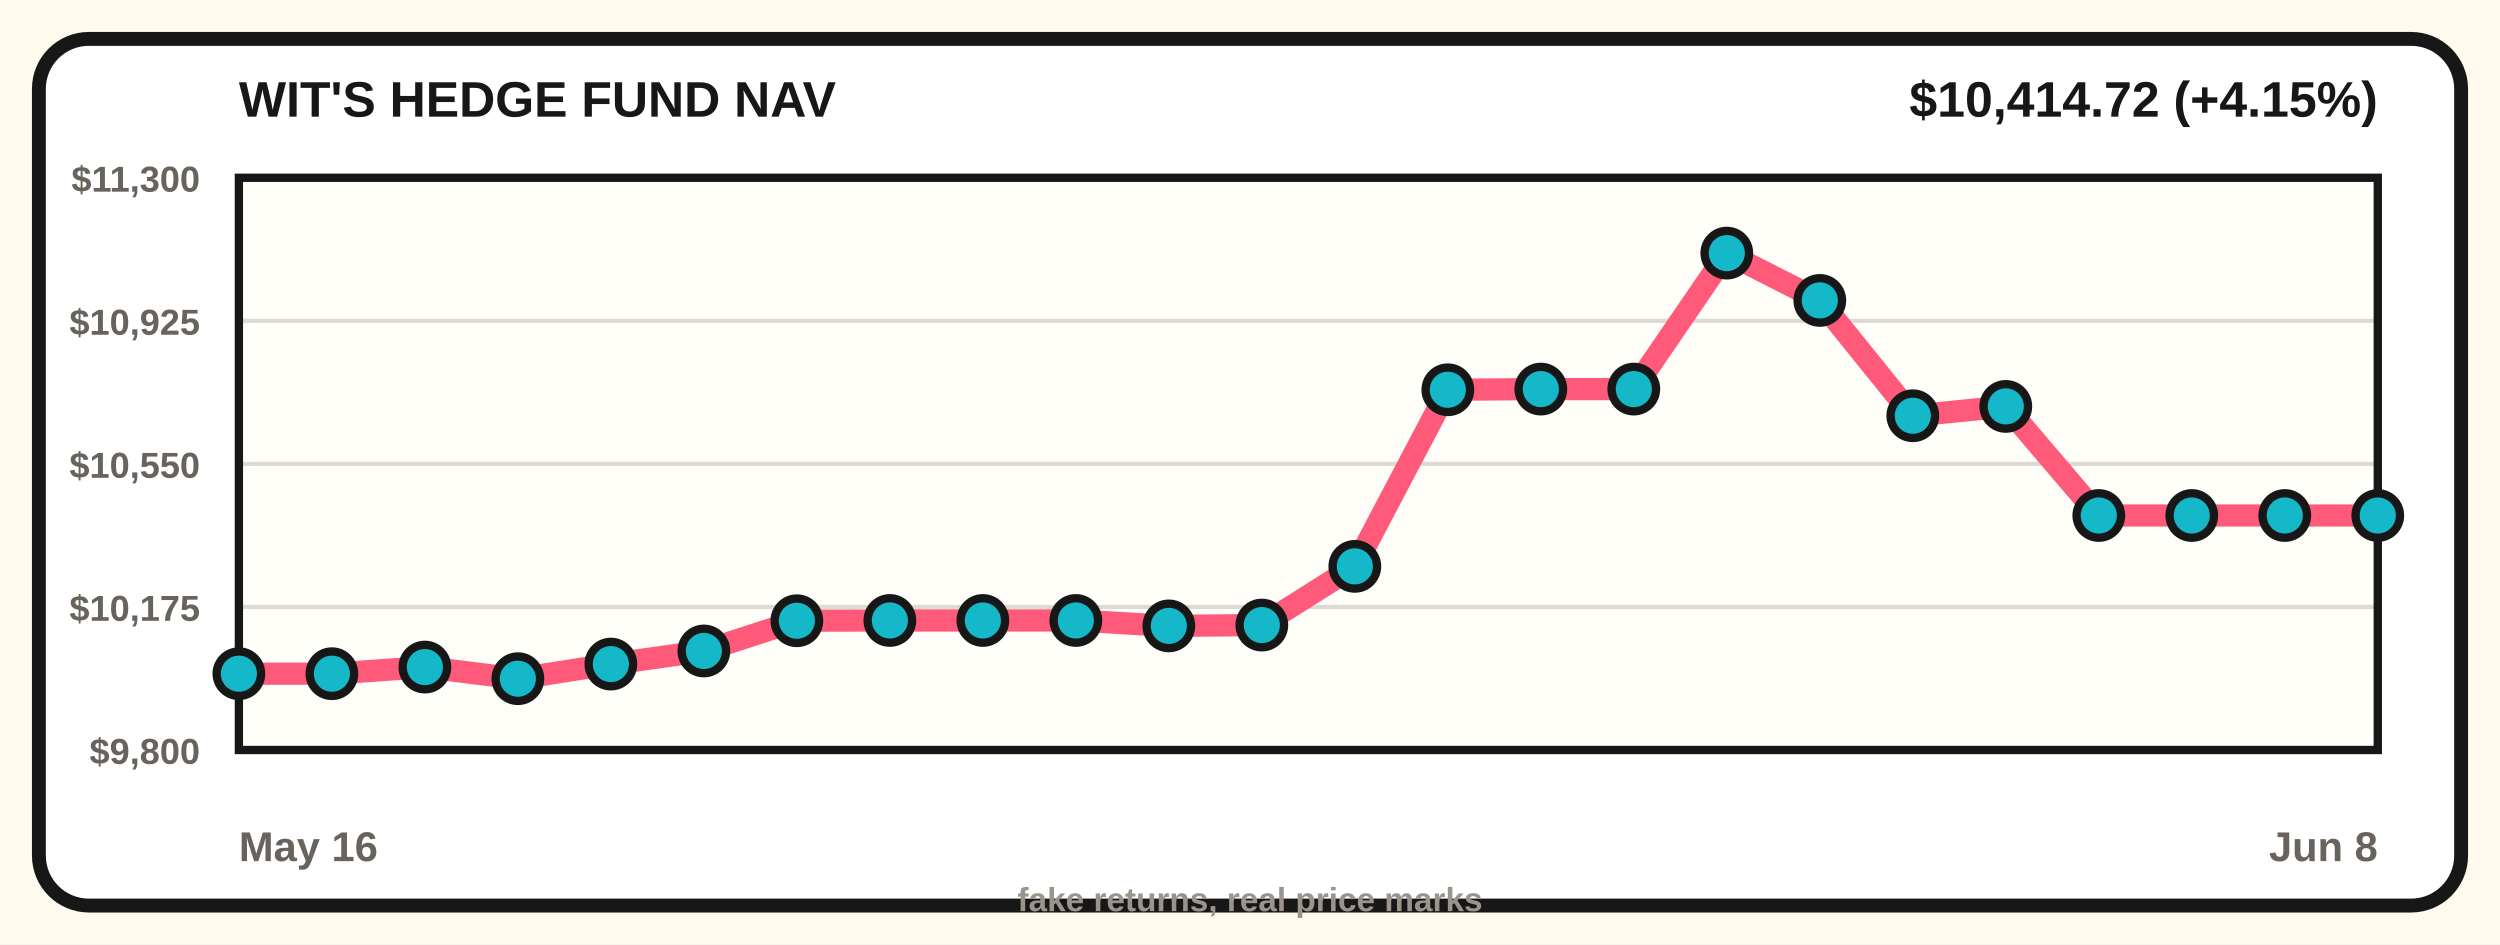
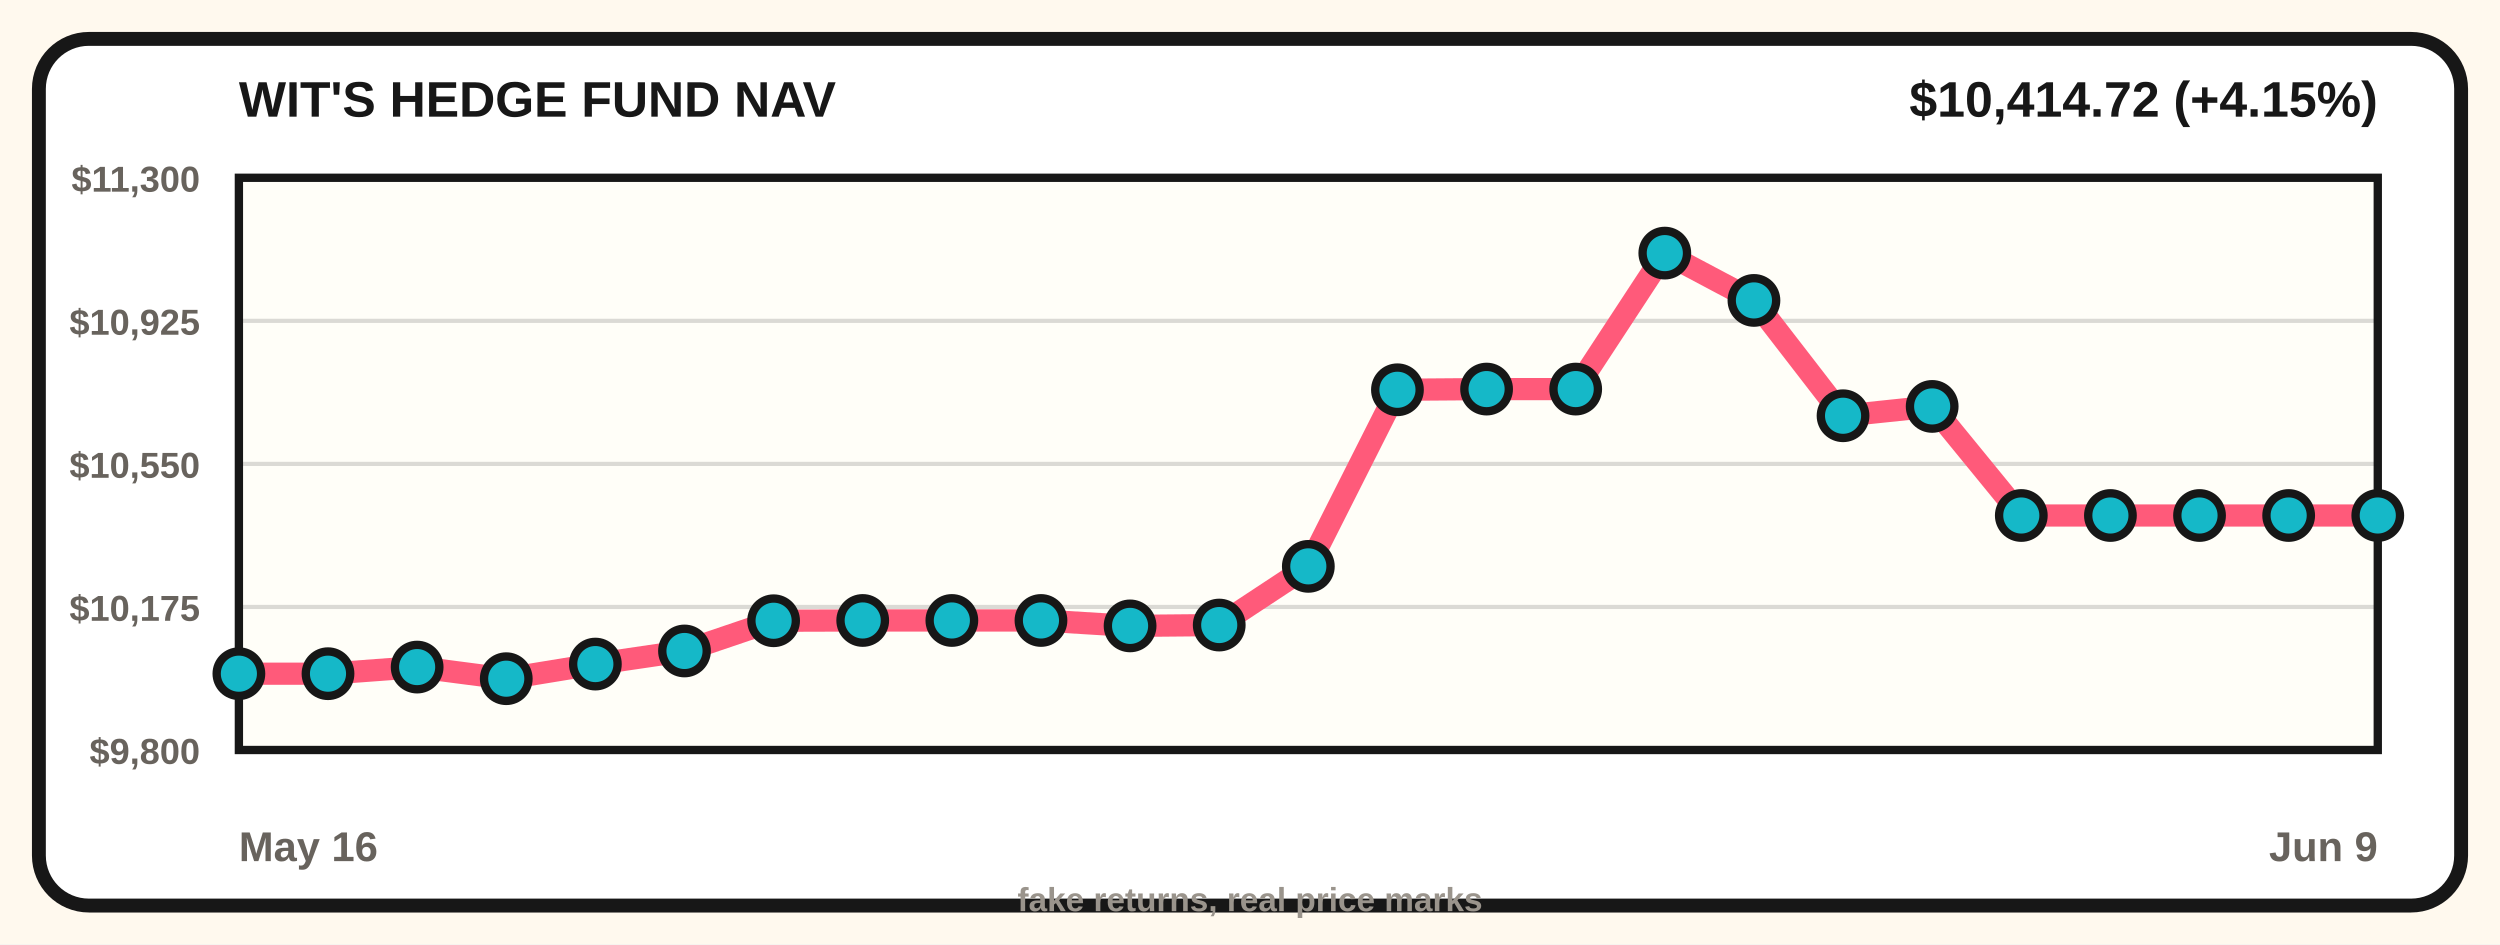
<svg xmlns="http://www.w3.org/2000/svg" width="900" height="340" viewBox="0 0 900 340" role="img" aria-label="Wit's Hedge Fund fake NAV chart">
  <rect width="900" height="340" fill="#fff9ee" />
  <rect x="14" y="14" width="872" height="312" rx="18" fill="#ffffff" stroke="#171717" stroke-width="5" />
  <rect x="86" y="64" width="770" height="206" fill="#fffef8" stroke="#171717" stroke-width="3" />
  <line x1="86" y1="270" x2="856" y2="270" stroke="#171717" stroke-width="1.5" opacity="0.16" />
  <text x="72" y="275" text-anchor="end" font-family="Arial, sans-serif" font-size="13" font-weight="800" fill="#68635d">$9,800</text>
  <line x1="86" y1="218.5" x2="856" y2="218.5" stroke="#171717" stroke-width="1.5" opacity="0.16" />
  <text x="72" y="223.5" text-anchor="end" font-family="Arial, sans-serif" font-size="13" font-weight="800" fill="#68635d">$10,175</text>
  <line x1="86" y1="167" x2="856" y2="167" stroke="#171717" stroke-width="1.5" opacity="0.16" />
  <text x="72" y="172" text-anchor="end" font-family="Arial, sans-serif" font-size="13" font-weight="800" fill="#68635d">$10,550</text>
  <line x1="86" y1="115.5" x2="856" y2="115.5" stroke="#171717" stroke-width="1.5" opacity="0.16" />
  <text x="72" y="120.5" text-anchor="end" font-family="Arial, sans-serif" font-size="13" font-weight="800" fill="#68635d">$10,925</text>
  <line x1="86" y1="64" x2="856" y2="64" stroke="#171717" stroke-width="1.5" opacity="0.16" />
  <text x="72" y="69" text-anchor="end" font-family="Arial, sans-serif" font-size="13" font-weight="800" fill="#68635d">$11,300</text>
-   <polyline points="86,242.53 119.48,242.53 152.96,240.15 186.43,244.33 219.91,239.07 253.39,234.35 286.87,223.47 320.35,223.37 353.83,223.37 387.3,223.37 420.78,225.32 454.26,225.02 487.74,203.89 521.22,140.32 554.7,140.07 588.17,140.07 621.65,91.12 655.13,108.15 688.61,149.67 722.09,146.31 755.57,185.58 789.04,185.58 822.52,185.58 856,185.58" fill="none" stroke="#ff5a7a" stroke-width="8" stroke-linecap="round" stroke-linejoin="round" />
+   <polyline points="86,242.53 118.08,242.53 150.17,240.15 182.25,244.33 214.33,239.07 246.42,234.35 278.5,223.47 310.58,223.37 342.67,223.37 374.75,223.37 406.83,225.32 438.92,225.02 471,203.89 503.08,140.32 535.17,140.07 567.25,140.07 599.33,91.12 631.42,108.15 663.5,149.67 695.58,146.31 727.67,185.58 759.75,185.58 791.83,185.58 823.92,185.58 856,185.58" fill="none" stroke="#ff5a7a" stroke-width="8" stroke-linecap="round" stroke-linejoin="round" />
  <circle cx="86" cy="242.53" r="8" fill="#15b8c8" stroke="#171717" stroke-width="3" />
-   <circle cx="119.48" cy="242.53" r="8" fill="#15b8c8" stroke="#171717" stroke-width="3" />
-   <circle cx="152.96" cy="240.15" r="8" fill="#15b8c8" stroke="#171717" stroke-width="3" />
-   <circle cx="186.43" cy="244.33" r="8" fill="#15b8c8" stroke="#171717" stroke-width="3" />
-   <circle cx="219.91" cy="239.07" r="8" fill="#15b8c8" stroke="#171717" stroke-width="3" />
-   <circle cx="253.39" cy="234.35" r="8" fill="#15b8c8" stroke="#171717" stroke-width="3" />
-   <circle cx="286.87" cy="223.47" r="8" fill="#15b8c8" stroke="#171717" stroke-width="3" />
-   <circle cx="320.35" cy="223.37" r="8" fill="#15b8c8" stroke="#171717" stroke-width="3" />
-   <circle cx="353.83" cy="223.37" r="8" fill="#15b8c8" stroke="#171717" stroke-width="3" />
-   <circle cx="387.3" cy="223.37" r="8" fill="#15b8c8" stroke="#171717" stroke-width="3" />
-   <circle cx="420.78" cy="225.32" r="8" fill="#15b8c8" stroke="#171717" stroke-width="3" />
-   <circle cx="454.26" cy="225.02" r="8" fill="#15b8c8" stroke="#171717" stroke-width="3" />
-   <circle cx="487.74" cy="203.89" r="8" fill="#15b8c8" stroke="#171717" stroke-width="3" />
-   <circle cx="521.22" cy="140.32" r="8" fill="#15b8c8" stroke="#171717" stroke-width="3" />
-   <circle cx="554.7" cy="140.07" r="8" fill="#15b8c8" stroke="#171717" stroke-width="3" />
-   <circle cx="588.17" cy="140.07" r="8" fill="#15b8c8" stroke="#171717" stroke-width="3" />
-   <circle cx="621.65" cy="91.12" r="8" fill="#15b8c8" stroke="#171717" stroke-width="3" />
-   <circle cx="655.13" cy="108.15" r="8" fill="#15b8c8" stroke="#171717" stroke-width="3" />
-   <circle cx="688.61" cy="149.67" r="8" fill="#15b8c8" stroke="#171717" stroke-width="3" />
-   <circle cx="722.09" cy="146.31" r="8" fill="#15b8c8" stroke="#171717" stroke-width="3" />
-   <circle cx="755.57" cy="185.58" r="8" fill="#15b8c8" stroke="#171717" stroke-width="3" />
-   <circle cx="789.04" cy="185.58" r="8" fill="#15b8c8" stroke="#171717" stroke-width="3" />
-   <circle cx="822.52" cy="185.58" r="8" fill="#15b8c8" stroke="#171717" stroke-width="3" />
+   <circle cx="118.08" cy="242.53" r="8" fill="#15b8c8" stroke="#171717" stroke-width="3" />
+   <circle cx="150.17" cy="240.15" r="8" fill="#15b8c8" stroke="#171717" stroke-width="3" />
+   <circle cx="182.25" cy="244.33" r="8" fill="#15b8c8" stroke="#171717" stroke-width="3" />
+   <circle cx="214.33" cy="239.07" r="8" fill="#15b8c8" stroke="#171717" stroke-width="3" />
+   <circle cx="246.42" cy="234.35" r="8" fill="#15b8c8" stroke="#171717" stroke-width="3" />
+   <circle cx="278.5" cy="223.47" r="8" fill="#15b8c8" stroke="#171717" stroke-width="3" />
+   <circle cx="310.58" cy="223.37" r="8" fill="#15b8c8" stroke="#171717" stroke-width="3" />
+   <circle cx="342.67" cy="223.37" r="8" fill="#15b8c8" stroke="#171717" stroke-width="3" />
+   <circle cx="374.75" cy="223.37" r="8" fill="#15b8c8" stroke="#171717" stroke-width="3" />
+   <circle cx="406.83" cy="225.32" r="8" fill="#15b8c8" stroke="#171717" stroke-width="3" />
+   <circle cx="438.92" cy="225.02" r="8" fill="#15b8c8" stroke="#171717" stroke-width="3" />
+   <circle cx="471" cy="203.89" r="8" fill="#15b8c8" stroke="#171717" stroke-width="3" />
+   <circle cx="503.08" cy="140.32" r="8" fill="#15b8c8" stroke="#171717" stroke-width="3" />
+   <circle cx="535.17" cy="140.07" r="8" fill="#15b8c8" stroke="#171717" stroke-width="3" />
+   <circle cx="567.25" cy="140.07" r="8" fill="#15b8c8" stroke="#171717" stroke-width="3" />
+   <circle cx="599.33" cy="91.12" r="8" fill="#15b8c8" stroke="#171717" stroke-width="3" />
+   <circle cx="631.42" cy="108.15" r="8" fill="#15b8c8" stroke="#171717" stroke-width="3" />
+   <circle cx="663.5" cy="149.67" r="8" fill="#15b8c8" stroke="#171717" stroke-width="3" />
+   <circle cx="695.58" cy="146.31" r="8" fill="#15b8c8" stroke="#171717" stroke-width="3" />
+   <circle cx="727.67" cy="185.58" r="8" fill="#15b8c8" stroke="#171717" stroke-width="3" />
+   <circle cx="759.75" cy="185.58" r="8" fill="#15b8c8" stroke="#171717" stroke-width="3" />
+   <circle cx="791.83" cy="185.58" r="8" fill="#15b8c8" stroke="#171717" stroke-width="3" />
+   <circle cx="823.92" cy="185.58" r="8" fill="#15b8c8" stroke="#171717" stroke-width="3" />
  <circle cx="856" cy="185.58" r="8" fill="#15b8c8" stroke="#171717" stroke-width="3" />
  <text x="86" y="42" font-family="Arial, sans-serif" font-size="18" font-weight="900" fill="#171717">WIT'S HEDGE FUND NAV</text>
  <text x="856" y="42" text-anchor="end" font-family="Arial, sans-serif" font-size="18" font-weight="900" fill="#171717">$10,414.72 (+4.15%)</text>
  <text x="86" y="310" text-anchor="start" font-family="Arial, sans-serif" font-size="15" font-weight="900" fill="#68635d">May 16</text>
-   <text x="856" y="310" text-anchor="end" font-family="Arial, sans-serif" font-size="15" font-weight="900" fill="#68635d">Jun 8</text>
+   <text x="856" y="310" text-anchor="end" font-family="Arial, sans-serif" font-size="15" font-weight="900" fill="#68635d">Jun 9</text>
  <text x="450" y="328" text-anchor="middle" font-family="Arial, sans-serif" font-size="12" font-weight="800" fill="#9a948c">fake returns, real price marks</text>
</svg>
